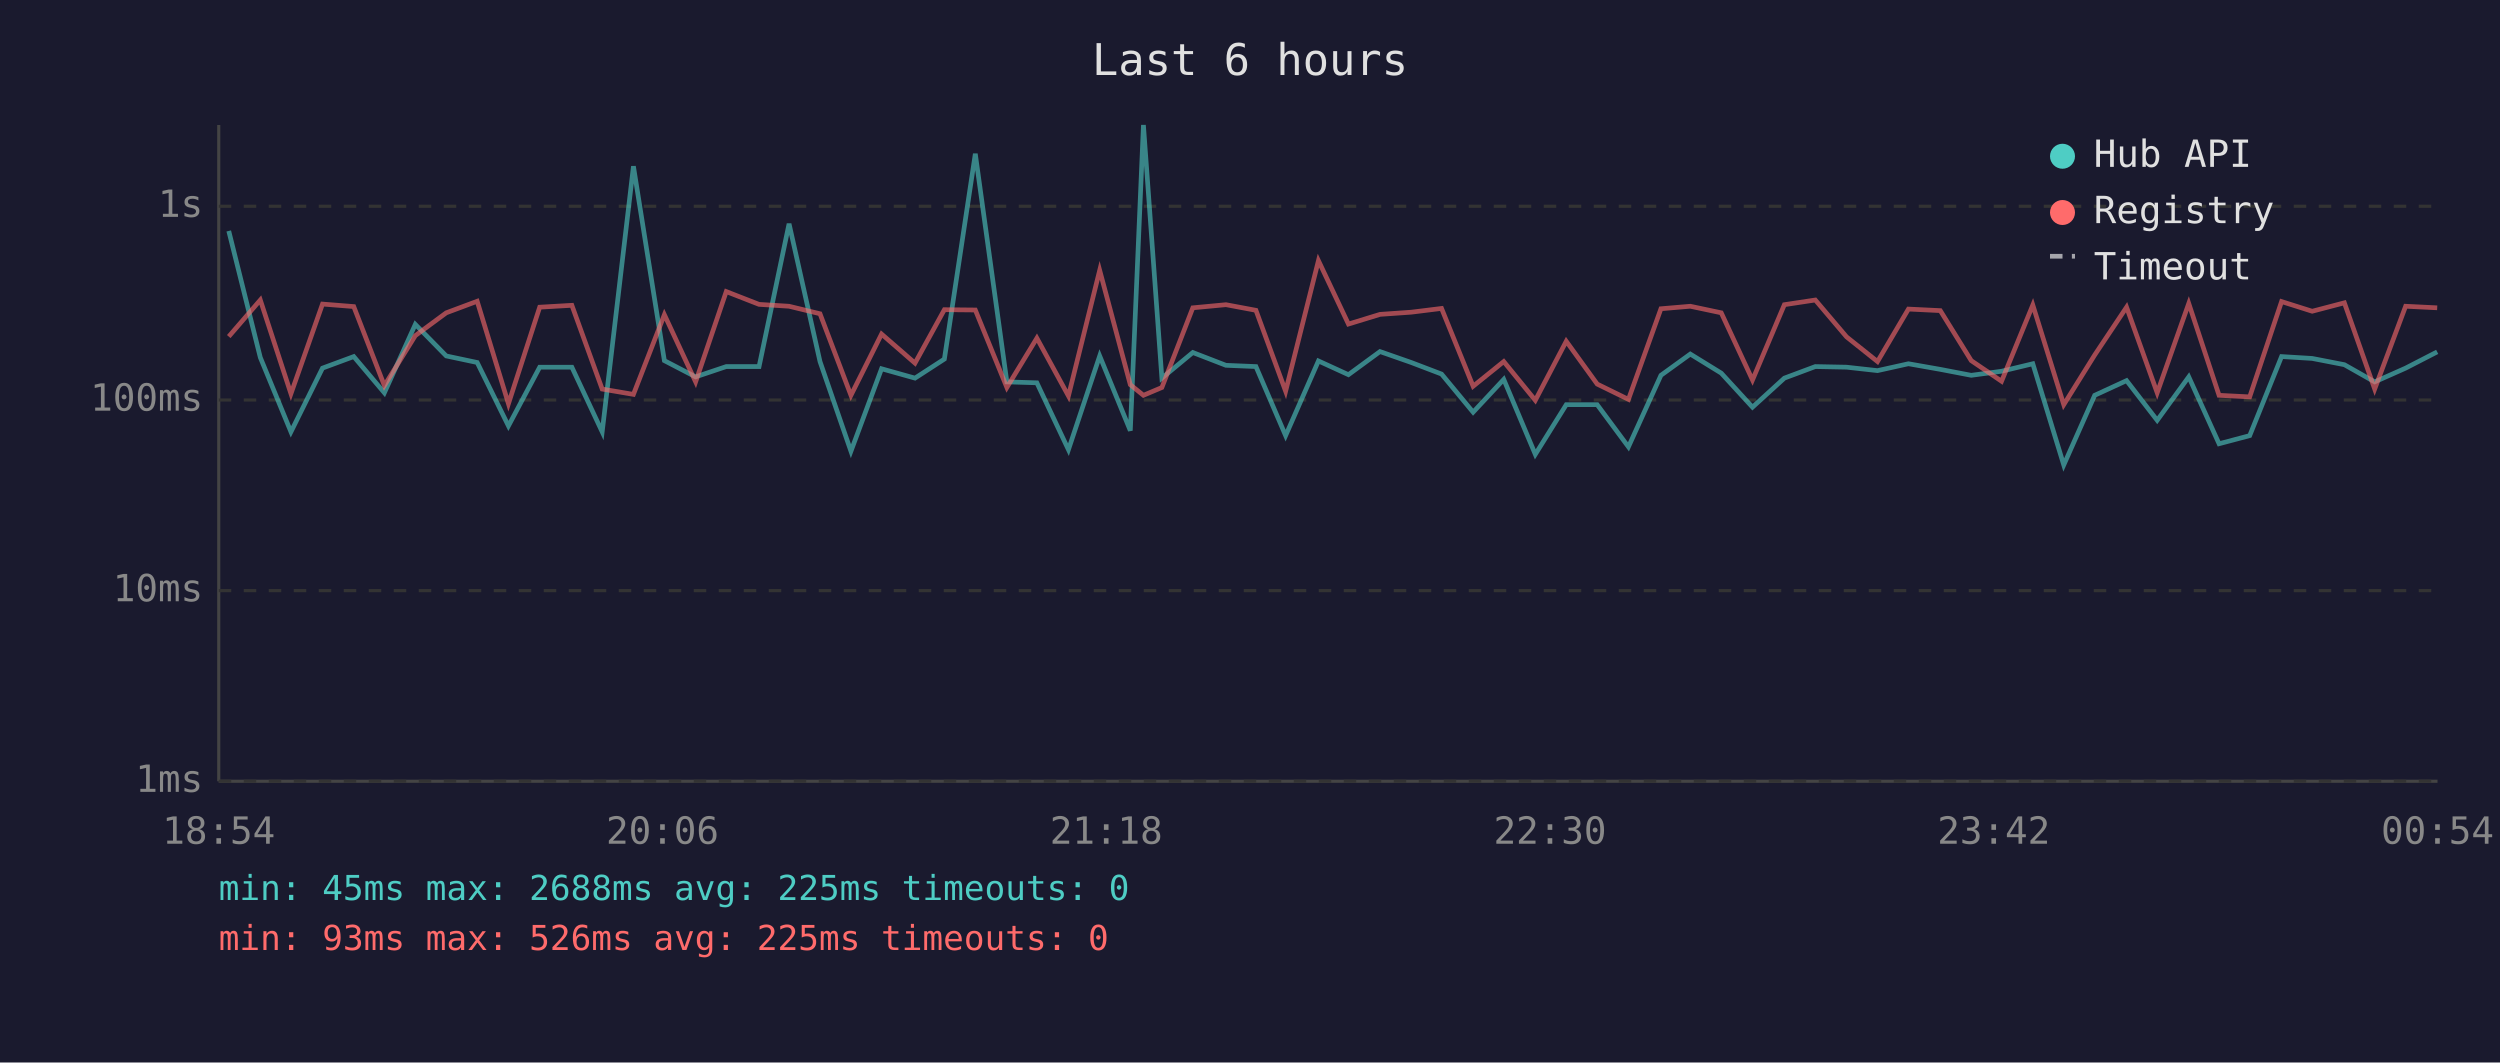
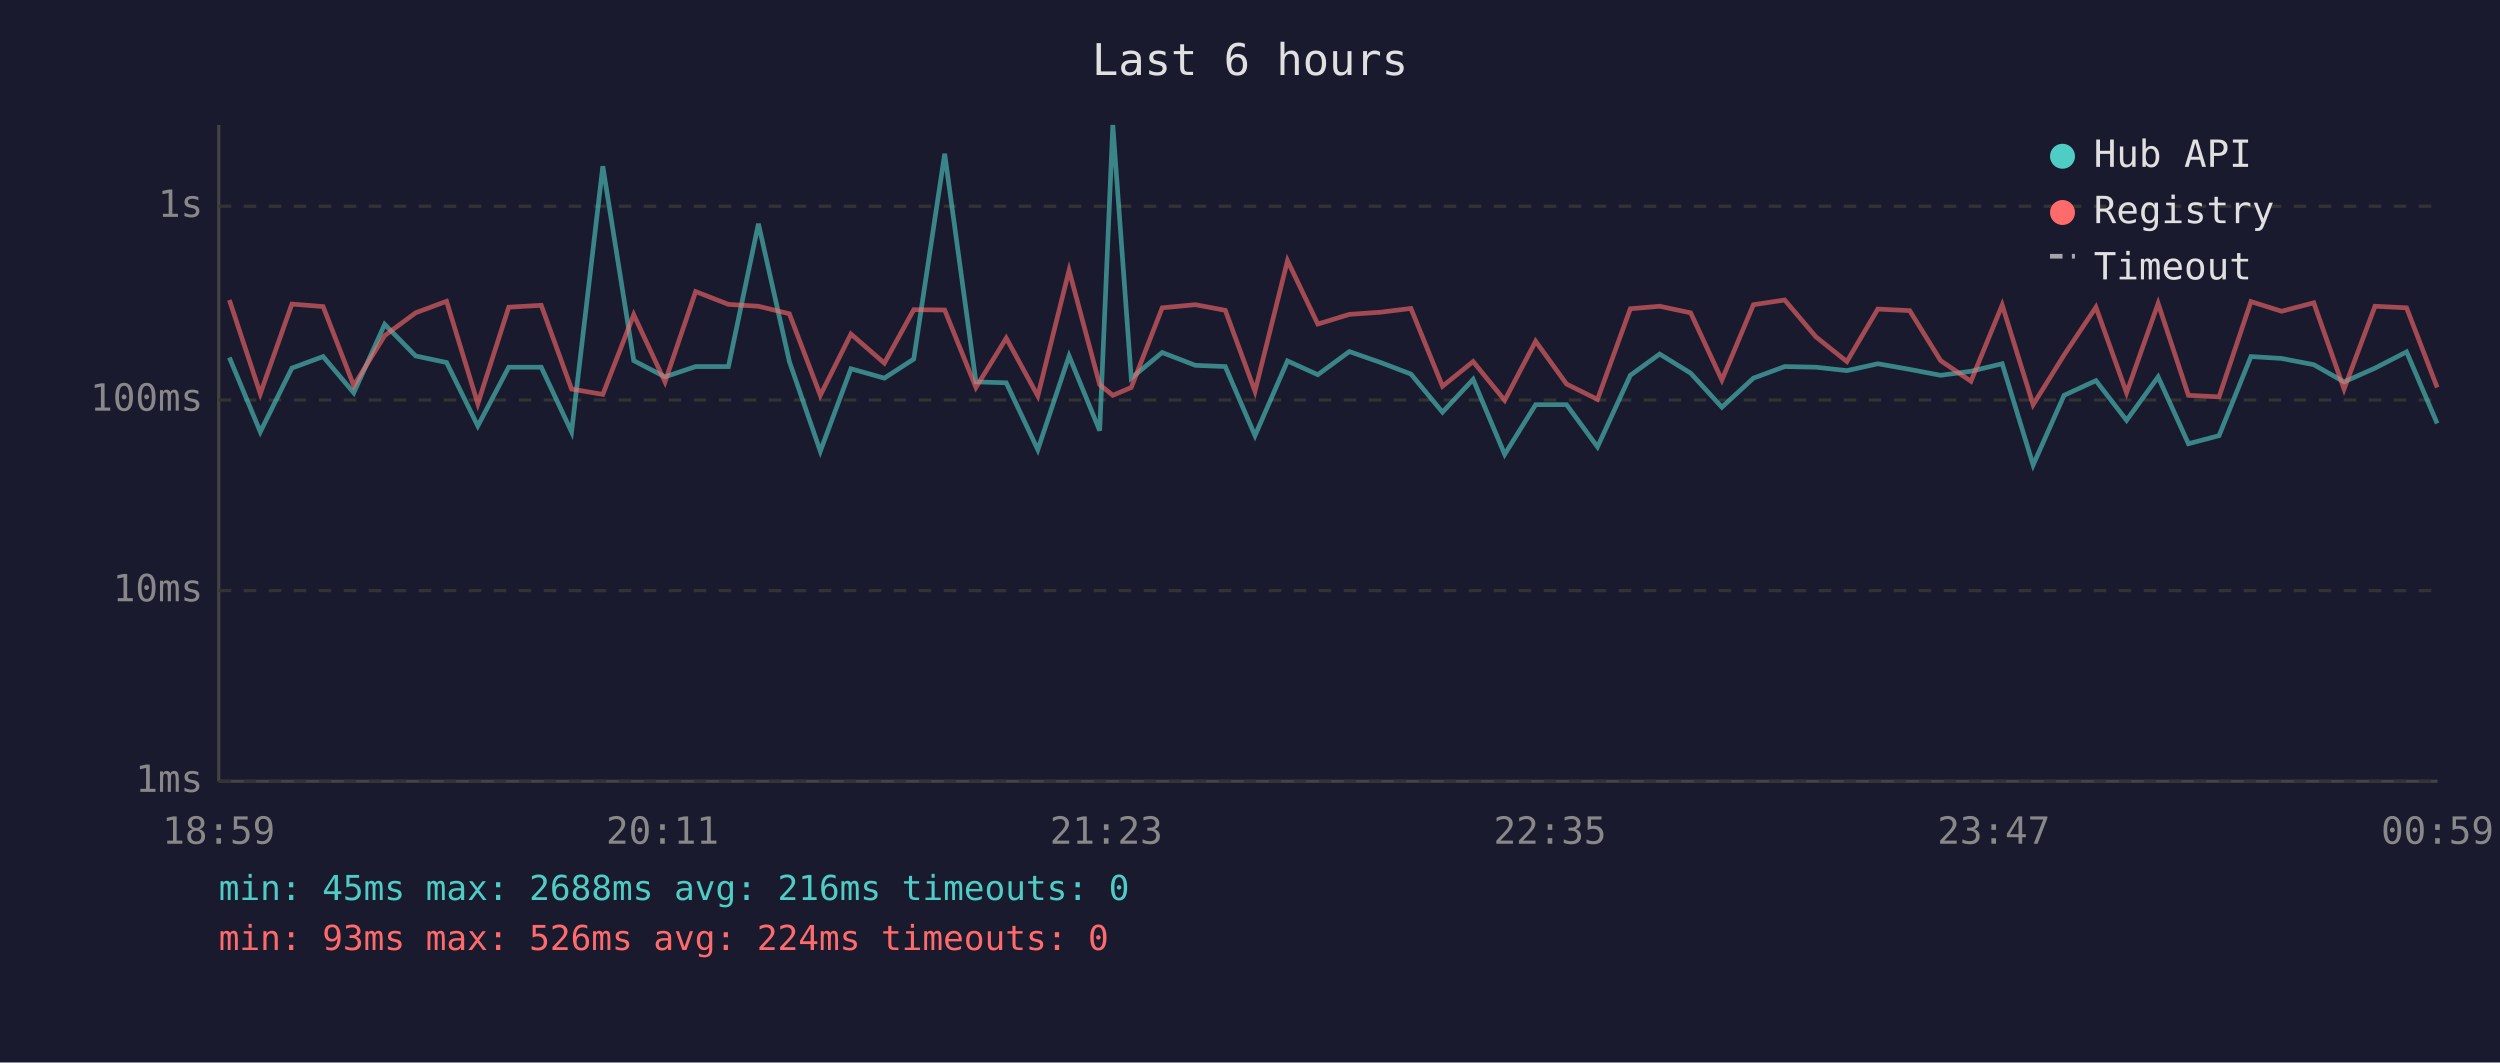
<svg xmlns="http://www.w3.org/2000/svg" viewBox="0 0 800 340" font-family="monospace" font-size="12">
  <rect width="800" height="340" fill="#1a1a2e" />
  <text x="400" y="24" fill="#e0e0e0" font-size="14" text-anchor="middle">Last 6 hours</text>
  <line x1="70" y1="40" x2="70" y2="250" stroke="#444" stroke-width="1" />
  <line x1="70" y1="250" x2="780" y2="250" stroke="#444" stroke-width="1" />
  <line x1="70" y1="250" x2="780" y2="250" stroke="#333" stroke-width="1" stroke-dasharray="4" />
  <text x="65" y="250" fill="#888" text-anchor="end" dominant-baseline="middle">1ms</text>
  <line x1="70" y1="189" x2="780" y2="189" stroke="#333" stroke-width="1" stroke-dasharray="4" />
  <text x="65" y="189" fill="#888" text-anchor="end" dominant-baseline="middle">10ms</text>
  <line x1="70" y1="128" x2="780" y2="128" stroke="#333" stroke-width="1" stroke-dasharray="4" />
  <text x="65" y="128" fill="#888" text-anchor="end" dominant-baseline="middle">100ms</text>
  <line x1="70" y1="66" x2="780" y2="66" stroke="#333" stroke-width="1" stroke-dasharray="4" />
  <text x="65" y="66" fill="#888" text-anchor="end" dominant-baseline="middle">1s</text>
-   <text x="70" y="270" fill="#888" text-anchor="middle">18:54</text>
-   <text x="212" y="270" fill="#888" text-anchor="middle">20:06</text>
-   <text x="354" y="270" fill="#888" text-anchor="middle">21:18</text>
-   <text x="496" y="270" fill="#888" text-anchor="middle">22:30</text>
-   <text x="638" y="270" fill="#888" text-anchor="middle">23:42</text>
-   <text x="780" y="270" fill="#888" text-anchor="middle">00:54</text>
-   <polyline points="73.2,73.9 83.3,114.4 93.1,138.2 103.2,117.8 113.2,114.1 123.0,125.7 132.9,103.8 142.8,113.9 152.7,116.0 162.7,136.3 172.7,117.5 183.0,117.5 192.7,138.2 202.7,53.2 212.6,115.4 222.6,120.6 232.4,117.3 242.9,117.3 252.5,71.6 262.4,115.7 272.3,144.4 282.1,118.0 292.8,121.0 302.2,114.9 312.1,49.2 322.2,122.2 331.8,122.5 341.9,143.9 351.9,113.9 361.7,137.8 365.9,40.0 371.8,121.0 381.7,112.8 392.3,116.9 401.9,117.3 411.4,139.4 421.9,115.5 431.5,119.9 441.6,112.5 451.6,116.0 461.3,119.7 471.4,131.9 481.2,121.4 491.3,145.4 501.2,129.5 511.1,129.5 521.1,143.0 531.5,120.1 540.9,113.3 550.8,119.4 560.8,130.3 571.0,121.0 580.9,117.3 590.9,117.5 600.8,118.6 610.7,116.4 620.9,118.2 630.8,120.1 640.5,118.8 650.5,116.4 660.4,148.8 670.3,126.5 680.5,121.8 690.3,134.5 700.4,120.6 710.1,142.0 719.9,139.4 730.1,114.1 739.9,114.7 750.2,116.7 759.9,122.2 769.8,117.8 779.9,112.6" fill="none" stroke="#4ecdc4" stroke-width="1.5" opacity="0.6" />
-   <polyline points="73.2,107.7 83.3,96.0 93.1,126.0 103.2,97.3 113.2,98.1 123.0,123.4 132.9,107.4 142.8,100.1 152.7,96.4 162.7,129.2 172.7,98.3 183.0,97.7 192.7,124.5 202.7,126.2 212.6,100.7 222.6,122.2 232.4,93.3 242.9,97.4 252.5,98.0 262.4,100.4 272.3,126.5 282.1,106.9 292.8,116.2 302.2,99.1 312.1,99.2 322.2,124.0 331.8,108.2 341.9,126.7 351.9,86.5 361.7,123.1 365.9,126.5 371.8,124.0 381.7,98.5 392.3,97.5 401.9,99.3 411.4,125.2 421.9,83.4 431.5,103.7 441.6,100.6 451.6,99.9 461.3,98.7 471.4,123.6 481.2,115.7 491.3,128.1 501.2,109.2 511.1,122.9 521.1,127.8 531.5,98.8 540.9,98.0 550.8,100.1 560.8,121.6 571.0,97.5 580.9,96.0 590.9,107.8 600.8,115.7 610.7,98.9 620.9,99.4 630.8,115.4 640.5,122.0 650.5,97.6 660.4,129.5 670.3,113.6 680.5,98.3 690.3,125.7 700.4,97.1 710.1,126.5 719.9,127.0 730.1,96.5 739.9,99.6 750.2,96.9 759.9,124.5 769.8,98.0 779.9,98.5" fill="none" stroke="#ff6b6b" stroke-width="1.5" opacity="0.6" />
+   <text x="70" y="270" fill="#888" text-anchor="middle">18:59</text>
+   <text x="212" y="270" fill="#888" text-anchor="middle">20:11</text>
+   <text x="354" y="270" fill="#888" text-anchor="middle">21:23</text>
+   <text x="496" y="270" fill="#888" text-anchor="middle">22:35</text>
+   <text x="638" y="270" fill="#888" text-anchor="middle">23:47</text>
+   <text x="780" y="270" fill="#888" text-anchor="middle">00:59</text>
+   <polyline points="73.4,114.4 83.3,138.2 93.4,117.8 103.4,114.1 113.2,125.7 123.1,103.8 133.0,113.9 142.9,116.0 152.9,136.3 162.8,117.5 173.2,117.5 182.9,138.2 192.9,53.2 202.8,115.4 212.8,120.6 222.6,117.3 233.1,117.3 242.7,71.6 252.6,115.7 262.5,144.4 272.3,118.0 283.0,121.0 292.4,114.9 302.3,49.2 312.3,122.2 322.0,122.5 332.1,143.9 342.1,113.9 351.9,137.8 356.1,40.0 362.0,121.0 371.9,112.8 382.5,116.9 392.1,117.3 401.6,139.4 412.0,115.5 421.7,119.9 431.8,112.5 441.8,116.0 451.5,119.7 461.6,131.9 471.4,121.4 481.5,145.4 491.4,129.5 501.3,129.5 511.2,143.0 521.7,120.1 531.1,113.3 541.0,119.4 551.0,130.3 561.1,121.0 571.1,117.3 581.1,117.5 591.0,118.6 600.9,116.4 611.1,118.2 621.0,120.1 630.7,118.8 640.7,116.4 650.6,148.8 660.5,126.5 670.7,121.8 680.5,134.5 690.6,120.6 700.3,142.0 710.1,139.4 720.3,114.1 730.1,114.7 740.4,116.7 750.1,122.2 760.0,117.8 770.1,112.6 779.9,135.5" fill="none" stroke="#4ecdc4" stroke-width="1.5" opacity="0.6" />
+   <polyline points="73.4,96.0 83.3,126.0 93.4,97.3 103.4,98.1 113.2,123.4 123.1,107.4 133.0,100.1 142.9,96.4 152.9,129.2 162.8,98.3 173.2,97.7 182.9,124.5 192.9,126.2 202.8,100.7 212.8,122.2 222.6,93.3 233.1,97.4 242.7,98.0 252.6,100.4 262.5,126.5 272.3,106.9 283.0,116.2 292.4,99.1 302.3,99.2 312.3,124.0 322.0,108.2 332.1,126.7 342.1,86.5 351.9,123.1 356.1,126.5 362.0,124.0 371.9,98.5 382.5,97.5 392.1,99.3 401.6,125.2 412.0,83.4 421.7,103.7 431.8,100.6 441.8,99.9 451.5,98.7 461.6,123.6 471.4,115.7 481.5,128.1 491.4,109.2 501.3,122.9 511.2,127.8 521.7,98.8 531.1,98.0 541.0,100.1 551.0,121.6 561.1,97.5 571.1,96.0 581.1,107.8 591.0,115.7 600.9,98.9 611.1,99.4 621.0,115.4 630.7,122.0 640.7,97.6 650.6,129.5 660.5,113.6 670.7,98.3 680.5,125.7 690.6,97.1 700.3,126.5 710.1,127.0 720.3,96.5 730.1,99.6 740.4,96.9 750.1,124.5 760.0,98.0 770.1,98.5 779.9,124.0" fill="none" stroke="#ff6b6b" stroke-width="1.5" opacity="0.6" />
  <circle cx="660" cy="50" r="4" fill="#4ecdc4" />
  <text x="670" y="50" fill="#e0e0e0" dominant-baseline="middle">Hub API</text>
  <circle cx="660" cy="68" r="4" fill="#ff6b6b" />
  <text x="670" y="68" fill="#e0e0e0" dominant-baseline="middle">Registry</text>
  <line x1="656" y1="82" x2="664" y2="82" stroke="#e0e0e0" stroke-width="1.5" stroke-dasharray="4,3" opacity="0.7" />
  <text x="670" y="86" fill="#e0e0e0" dominant-baseline="middle">Timeout</text>
-   <text x="70" y="288" fill="#4ecdc4" font-size="11">min: 45ms  max: 2688ms  avg: 225ms  timeouts: 0</text>
-   <text x="70" y="304" fill="#ff6b6b" font-size="11">min: 93ms  max: 526ms  avg: 225ms  timeouts: 0</text>
+   <text x="70" y="288" fill="#4ecdc4" font-size="11">min: 45ms  max: 2688ms  avg: 216ms  timeouts: 0</text>
+   <text x="70" y="304" fill="#ff6b6b" font-size="11">min: 93ms  max: 526ms  avg: 224ms  timeouts: 0</text>
</svg>
